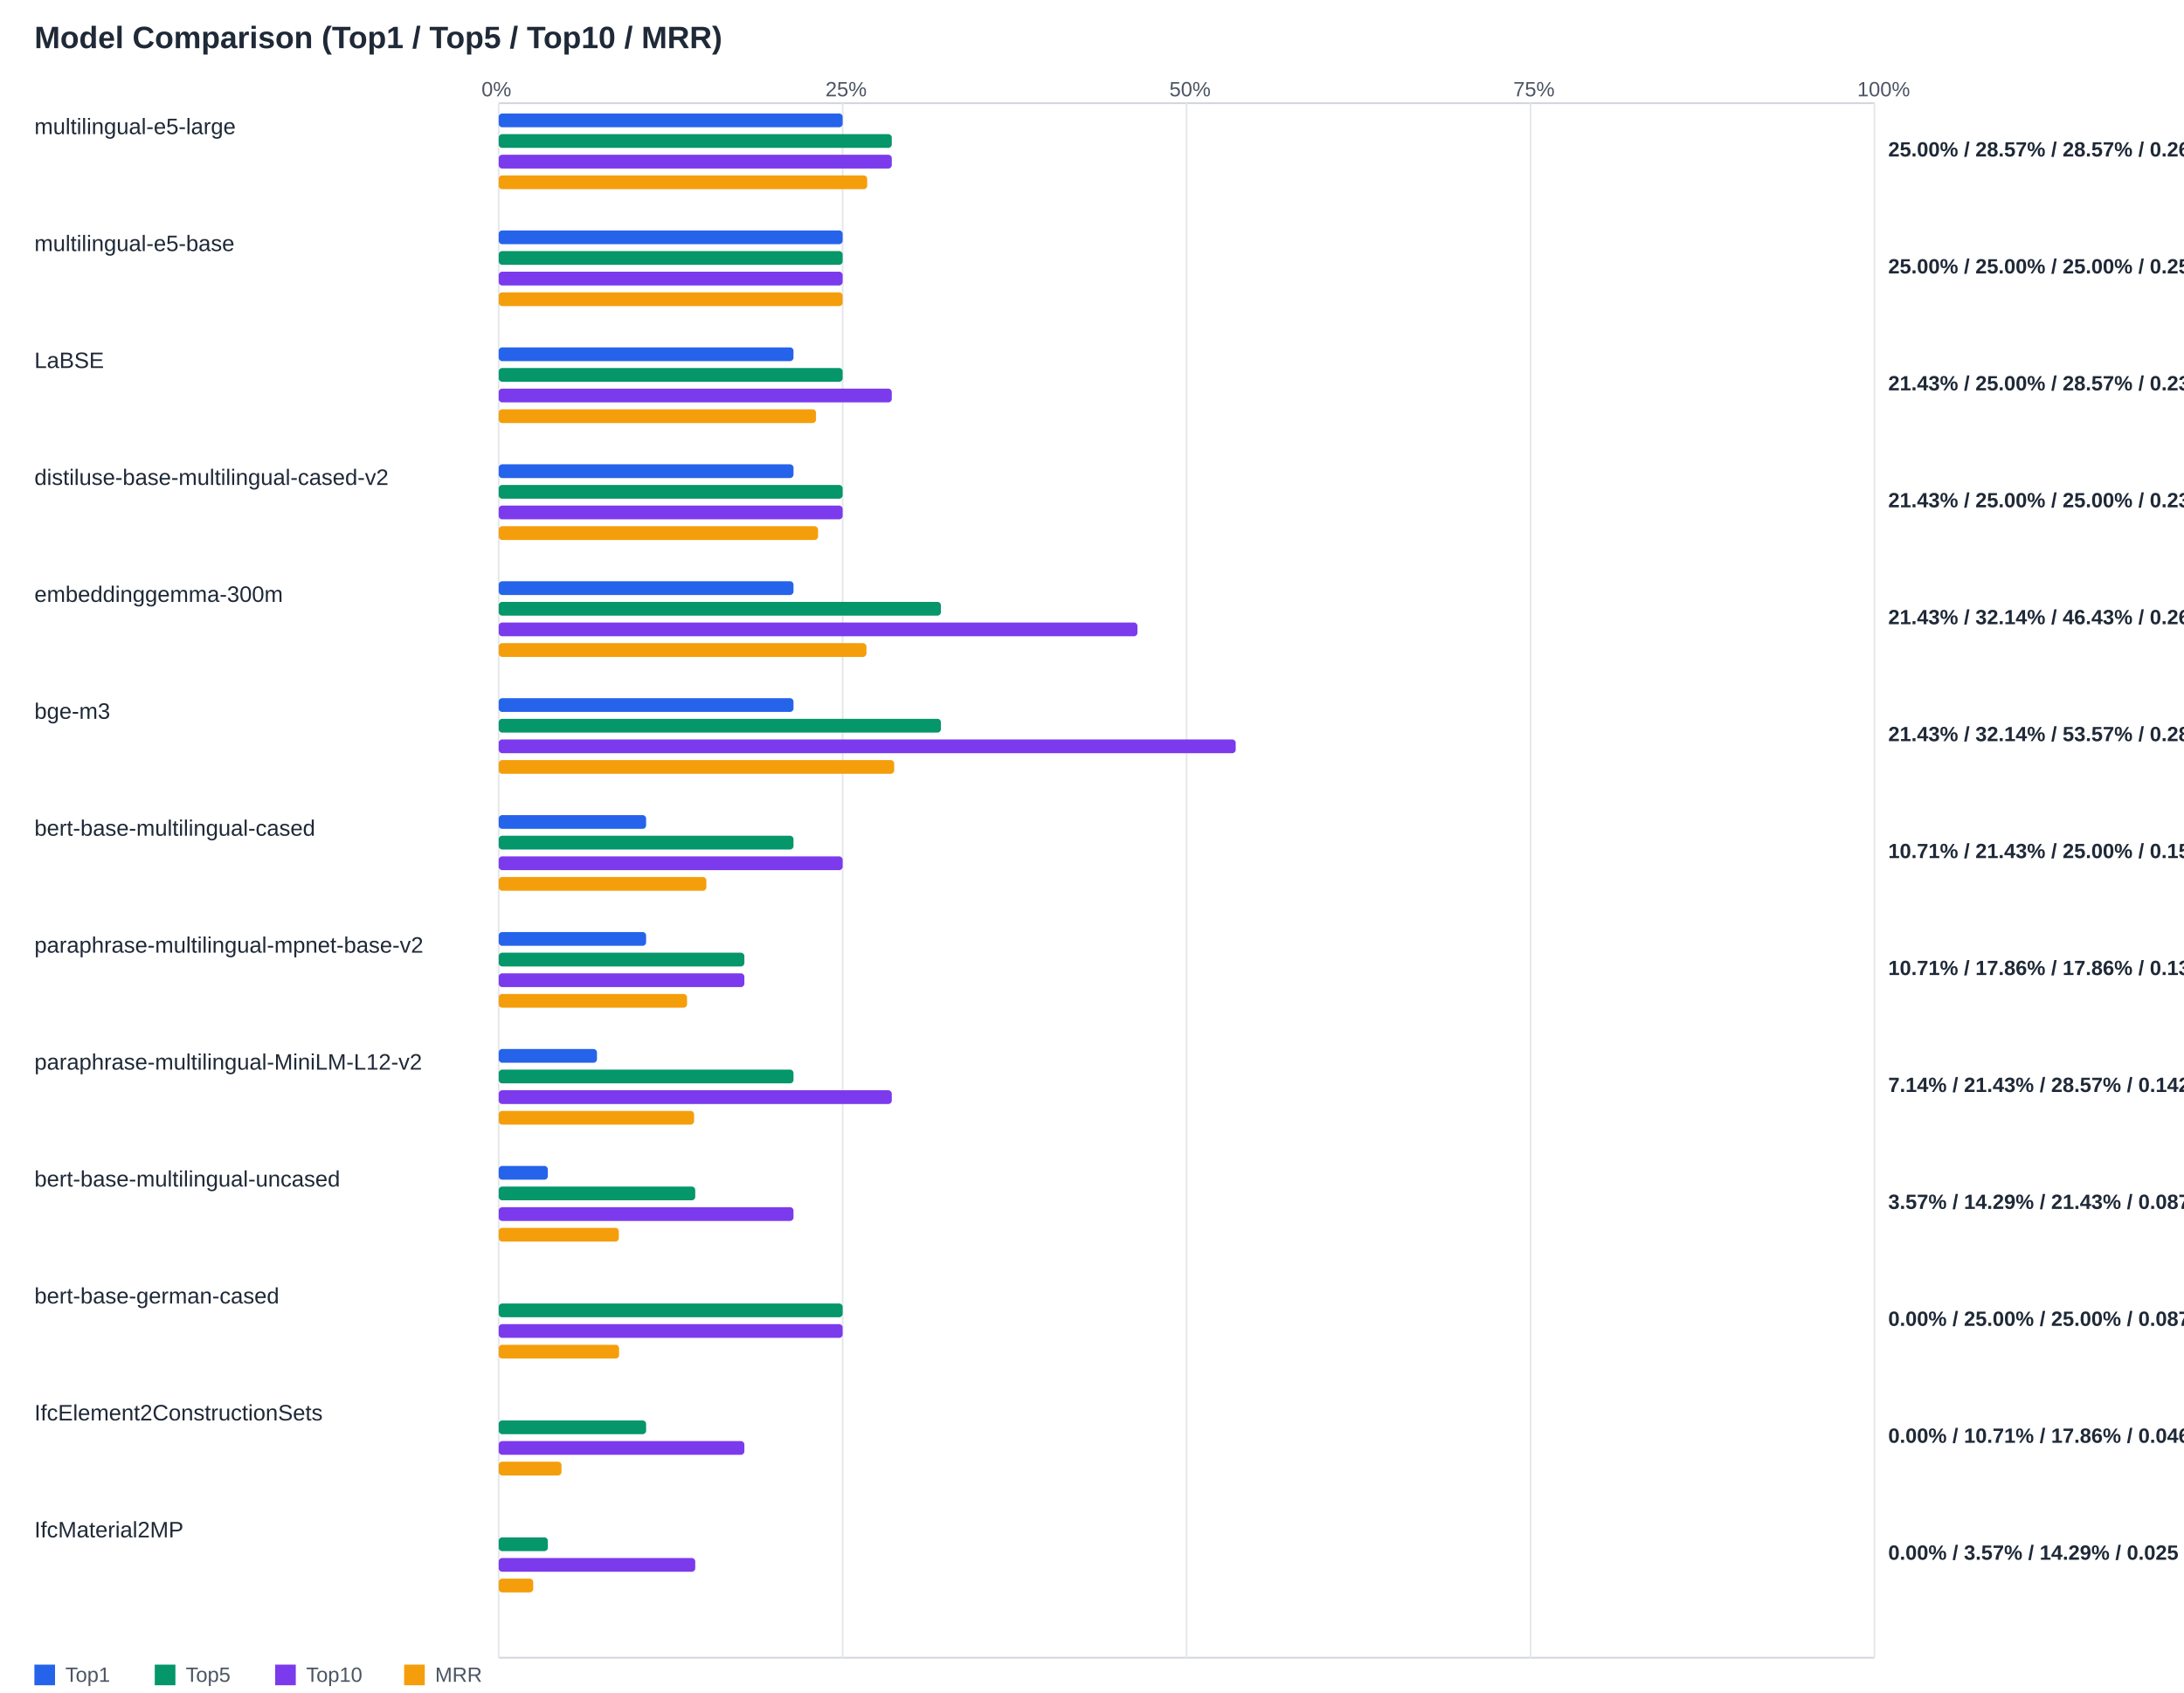
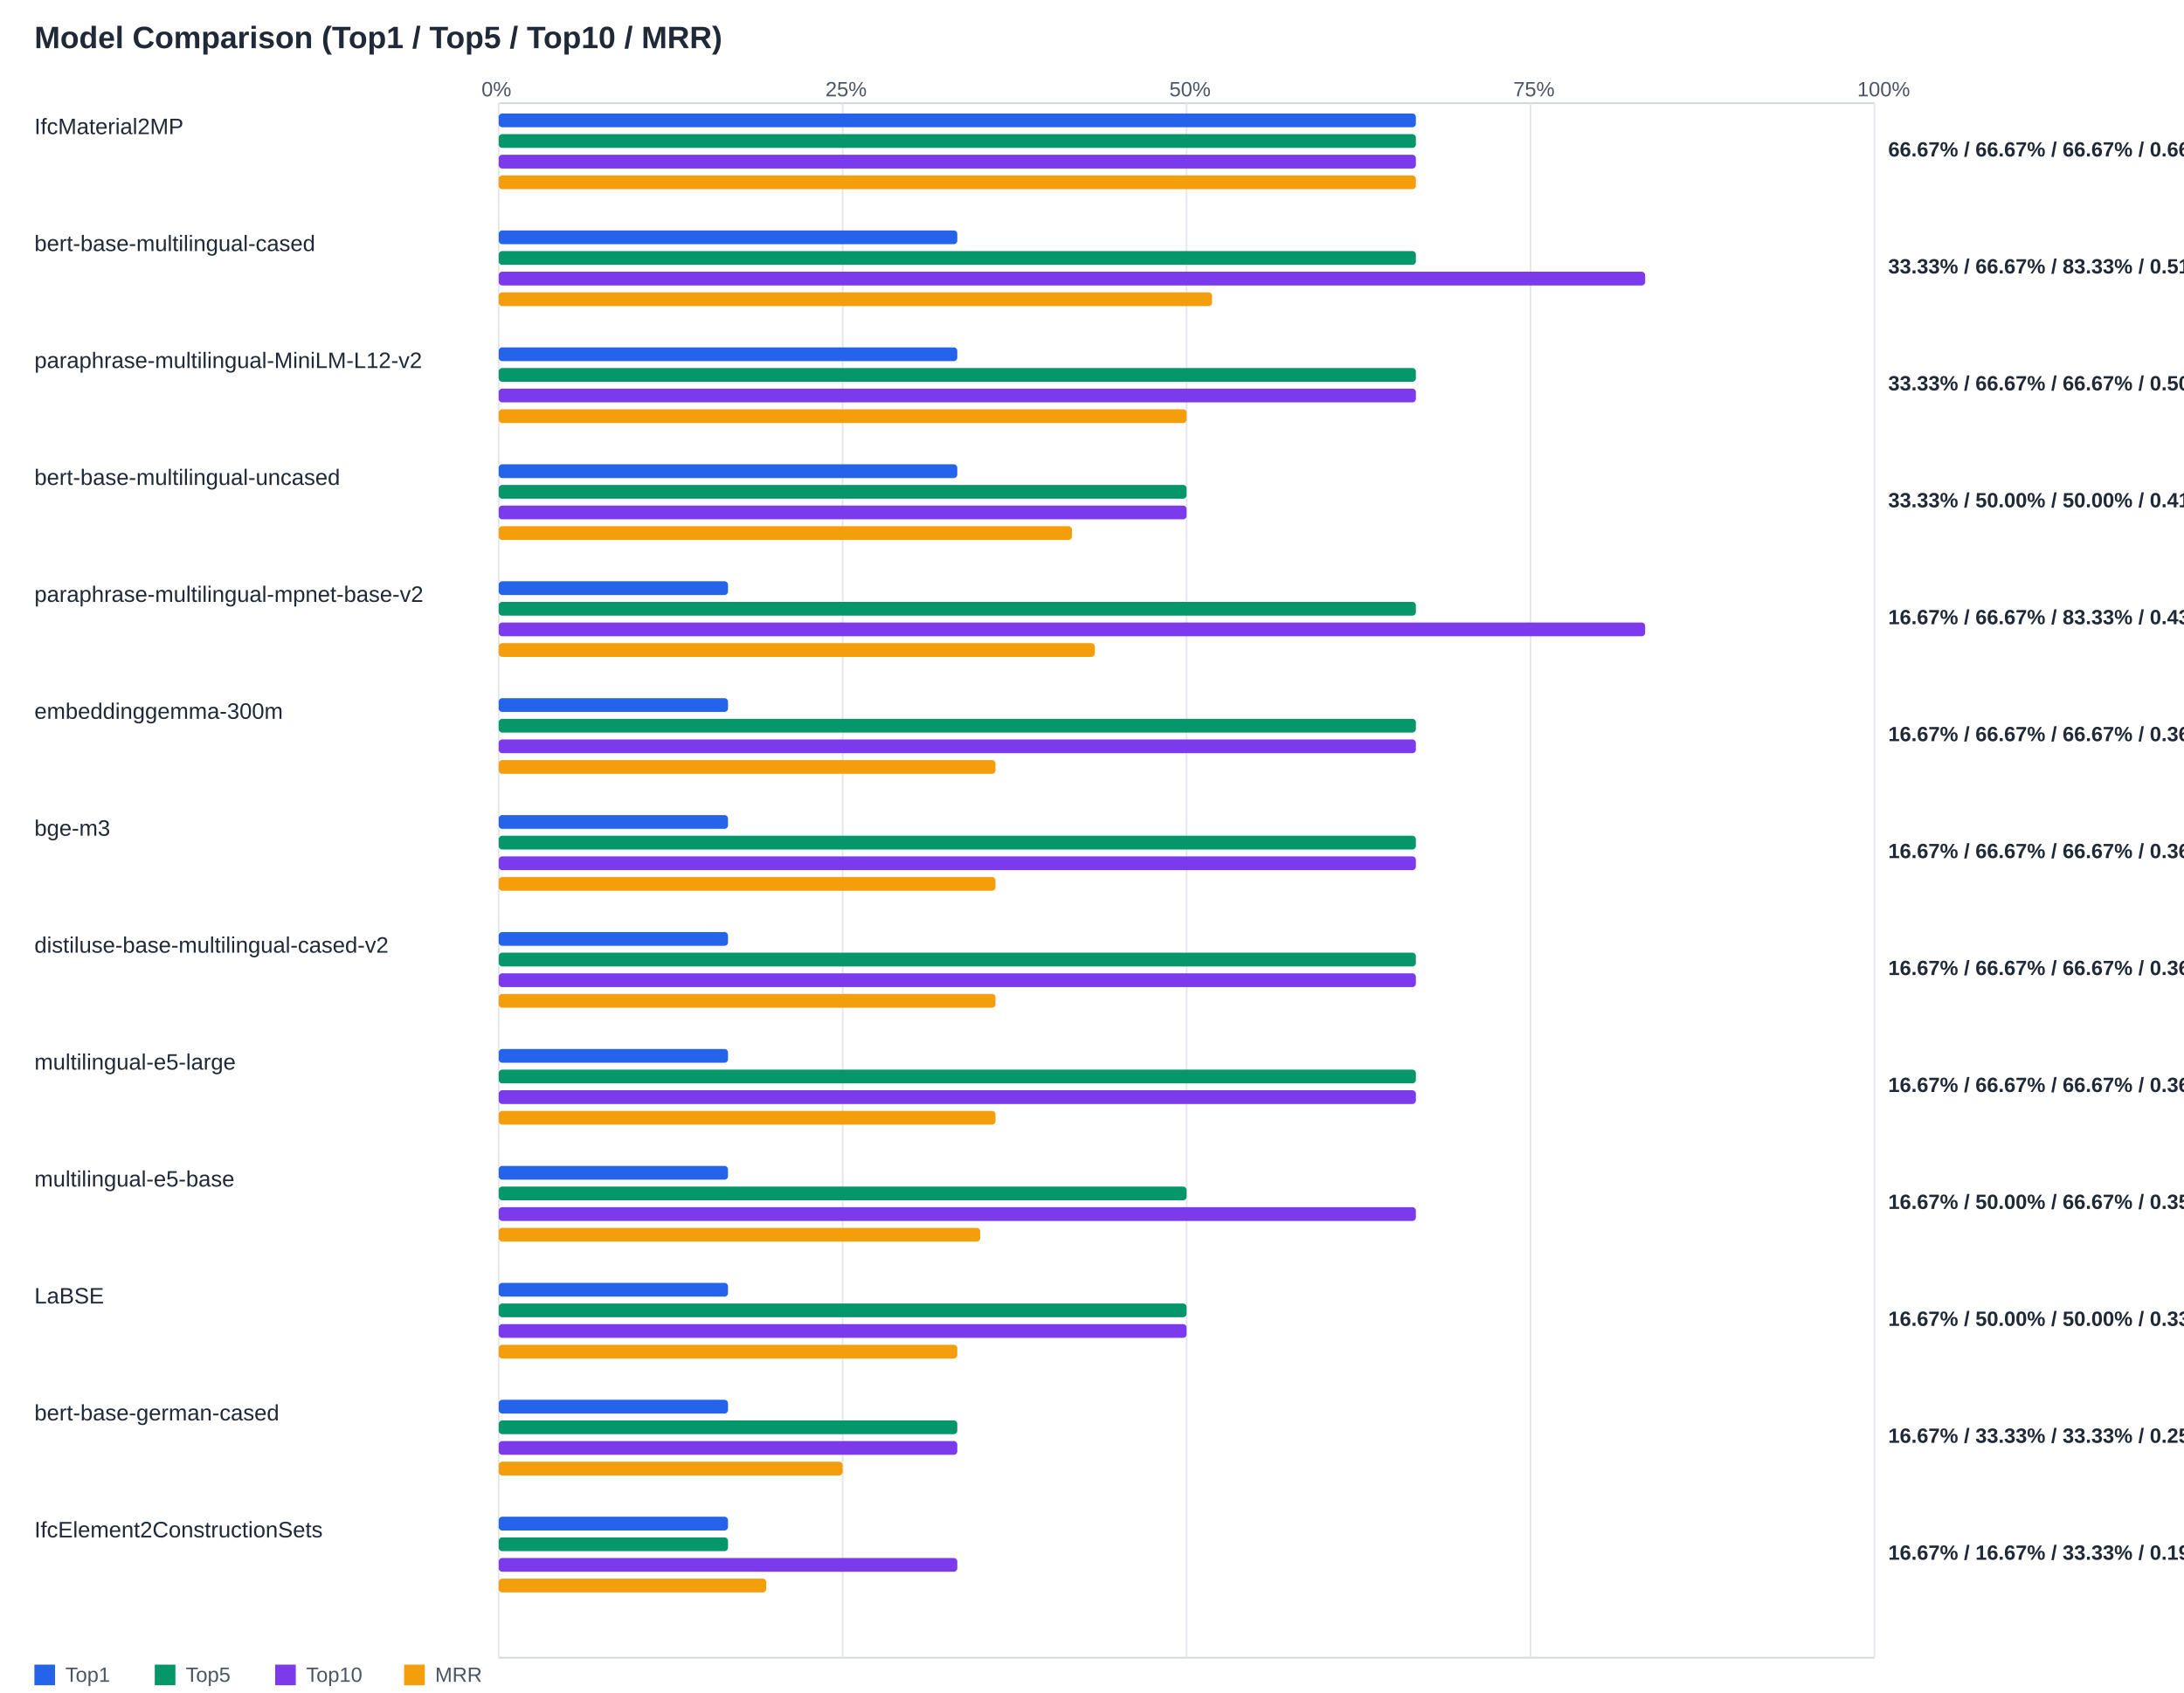
<svg xmlns="http://www.w3.org/2000/svg" width="1270" height="984" viewBox="0 0 1270 984">
  <style>text { font-family: Arial, sans-serif; fill: #1f2937; } .label { font-size: 13px; } .title { font-size: 18px; font-weight: bold; } .axis { font-size: 12px; fill: #4b5563; } .value { font-size: 12px; font-weight: bold; }</style>
  <text x="20" y="28" class="title">Model Comparison (Top1 / Top5 / Top10 / MRR)</text>
  <line x1="290" y1="60" x2="1090" y2="60" stroke="#d1d5db" stroke-width="1" />
  <line x1="290" y1="964" x2="1090" y2="964" stroke="#d1d5db" stroke-width="1" />
  <line x1="290.0" y1="60" x2="290.0" y2="964" stroke="#e5e7eb" stroke-width="1" />
  <text x="280.0" y="56" class="axis">0%</text>
  <line x1="490.0" y1="60" x2="490.0" y2="964" stroke="#e5e7eb" stroke-width="1" />
  <text x="480.0" y="56" class="axis">25%</text>
  <line x1="690.0" y1="60" x2="690.0" y2="964" stroke="#e5e7eb" stroke-width="1" />
  <text x="680.0" y="56" class="axis">50%</text>
  <line x1="890.0" y1="60" x2="890.0" y2="964" stroke="#e5e7eb" stroke-width="1" />
  <text x="880.0" y="56" class="axis">75%</text>
  <line x1="1090.0" y1="60" x2="1090.0" y2="964" stroke="#e5e7eb" stroke-width="1" />
  <text x="1080.0" y="56" class="axis">100%</text>
  <rect x="20" y="968" width="12" height="12" fill="#2563eb" />
  <text x="38" y="978" class="axis">Top1</text>
  <rect x="90" y="968" width="12" height="12" fill="#059669" />
  <text x="108" y="978" class="axis">Top5</text>
  <rect x="160" y="968" width="12" height="12" fill="#7c3aed" />
  <text x="178" y="978" class="axis">Top10</text>
  <rect x="235" y="968" width="12" height="12" fill="#f59e0b" />
  <text x="253" y="978" class="axis">MRR</text>
-   <text x="20" y="78" class="label">multilingual-e5-large</text>
-   <rect x="290" y="66" width="200.0" height="8" fill="#2563eb" rx="2" />
-   <rect x="290" y="78" width="228.571" height="8" fill="#059669" rx="2" />
-   <rect x="290" y="90" width="228.571" height="8" fill="#7c3aed" rx="2" />
-   <rect x="290" y="102" width="214.286" height="8" fill="#f59e0b" rx="2" />
-   <text x="1098" y="91" class="value">25.00% / 28.57% / 28.57% / 0.268</text>
-   <text x="20" y="146" class="label">multilingual-e5-base</text>
-   <rect x="290" y="134" width="200.0" height="8" fill="#2563eb" rx="2" />
-   <rect x="290" y="146" width="200.0" height="8" fill="#059669" rx="2" />
-   <rect x="290" y="158" width="200.0" height="8" fill="#7c3aed" rx="2" />
-   <rect x="290" y="170" width="200.0" height="8" fill="#f59e0b" rx="2" />
-   <text x="1098" y="159" class="value">25.00% / 25.00% / 25.00% / 0.250</text>
-   <text x="20" y="214" class="label">LaBSE</text>
-   <rect x="290" y="202" width="171.429" height="8" fill="#2563eb" rx="2" />
-   <rect x="290" y="214" width="200.0" height="8" fill="#059669" rx="2" />
-   <rect x="290" y="226" width="228.571" height="8" fill="#7c3aed" rx="2" />
-   <rect x="290" y="238" width="184.524" height="8" fill="#f59e0b" rx="2" />
-   <text x="1098" y="227" class="value">21.43% / 25.00% / 28.57% / 0.231</text>
-   <text x="20" y="282" class="label">distiluse-base-multilingual-cased-v2</text>
-   <rect x="290" y="270" width="171.429" height="8" fill="#2563eb" rx="2" />
-   <rect x="290" y="282" width="200.0" height="8" fill="#059669" rx="2" />
-   <rect x="290" y="294" width="200.0" height="8" fill="#7c3aed" rx="2" />
-   <rect x="290" y="306" width="185.714" height="8" fill="#f59e0b" rx="2" />
-   <text x="1098" y="295" class="value">21.43% / 25.00% / 25.00% / 0.232</text>
-   <text x="20" y="350" class="label">embeddinggemma-300m</text>
-   <rect x="290" y="338" width="171.429" height="8" fill="#2563eb" rx="2" />
-   <rect x="290" y="350" width="257.143" height="8" fill="#059669" rx="2" />
-   <rect x="290" y="362" width="371.429" height="8" fill="#7c3aed" rx="2" />
-   <rect x="290" y="374" width="213.843" height="8" fill="#f59e0b" rx="2" />
-   <text x="1098" y="363" class="value">21.43% / 32.14% / 46.43% / 0.267</text>
-   <text x="20" y="418" class="label">bge-m3</text>
-   <rect x="290" y="406" width="171.429" height="8" fill="#2563eb" rx="2" />
-   <rect x="290" y="418" width="257.143" height="8" fill="#059669" rx="2" />
-   <rect x="290" y="430" width="428.571" height="8" fill="#7c3aed" rx="2" />
-   <rect x="290" y="442" width="229.989" height="8" fill="#f59e0b" rx="2" />
-   <text x="1098" y="431" class="value">21.43% / 32.14% / 53.57% / 0.287</text>
-   <text x="20" y="486" class="label">bert-base-multilingual-cased</text>
-   <rect x="290" y="474" width="85.714" height="8" fill="#2563eb" rx="2" />
-   <rect x="290" y="486" width="171.429" height="8" fill="#059669" rx="2" />
-   <rect x="290" y="498" width="200.0" height="8" fill="#7c3aed" rx="2" />
-   <rect x="290" y="510" width="120.748" height="8" fill="#f59e0b" rx="2" />
-   <text x="1098" y="499" class="value">10.71% / 21.43% / 25.00% / 0.151</text>
-   <text x="20" y="554" class="label">paraphrase-multilingual-mpnet-base-v2</text>
-   <rect x="290" y="542" width="85.714" height="8" fill="#2563eb" rx="2" />
-   <rect x="290" y="554" width="142.857" height="8" fill="#059669" rx="2" />
-   <rect x="290" y="566" width="142.857" height="8" fill="#7c3aed" rx="2" />
-   <rect x="290" y="578" width="109.524" height="8" fill="#f59e0b" rx="2" />
-   <text x="1098" y="567" class="value">10.71% / 17.86% / 17.86% / 0.137</text>
-   <text x="20" y="622" class="label">paraphrase-multilingual-MiniLM-L12-v2</text>
-   <rect x="290" y="610" width="57.143" height="8" fill="#2563eb" rx="2" />
-   <rect x="290" y="622" width="171.429" height="8" fill="#059669" rx="2" />
-   <rect x="290" y="634" width="228.571" height="8" fill="#7c3aed" rx="2" />
-   <rect x="290" y="646" width="113.606" height="8" fill="#f59e0b" rx="2" />
-   <text x="1098" y="635" class="value">7.14% / 21.43% / 28.57% / 0.142</text>
-   <text x="20" y="690" class="label">bert-base-multilingual-uncased</text>
-   <rect x="290" y="678" width="28.571" height="8" fill="#2563eb" rx="2" />
-   <rect x="290" y="690" width="114.286" height="8" fill="#059669" rx="2" />
-   <rect x="290" y="702" width="171.429" height="8" fill="#7c3aed" rx="2" />
-   <rect x="290" y="714" width="69.842" height="8" fill="#f59e0b" rx="2" />
-   <text x="1098" y="703" class="value">3.57% / 14.29% / 21.43% / 0.087</text>
-   <text x="20" y="758" class="label">bert-base-german-cased</text>
-   <rect x="290" y="746" width="0.0" height="8" fill="#2563eb" rx="2" />
-   <rect x="290" y="758" width="200.0" height="8" fill="#059669" rx="2" />
-   <rect x="290" y="770" width="200.0" height="8" fill="#7c3aed" rx="2" />
-   <rect x="290" y="782" width="70.0" height="8" fill="#f59e0b" rx="2" />
-   <text x="1098" y="771" class="value">0.00% / 25.00% / 25.00% / 0.087</text>
-   <text x="20" y="826" class="label">IfcElement2ConstructionSets</text>
-   <rect x="290" y="814" width="0.0" height="8" fill="#2563eb" rx="2" />
-   <rect x="290" y="826" width="85.714" height="8" fill="#059669" rx="2" />
-   <rect x="290" y="838" width="142.857" height="8" fill="#7c3aed" rx="2" />
-   <rect x="290" y="850" width="36.508" height="8" fill="#f59e0b" rx="2" />
-   <text x="1098" y="839" class="value">0.00% / 10.71% / 17.86% / 0.046</text>
-   <text x="20" y="894" class="label">IfcMaterial2MP</text>
-   <rect x="290" y="882" width="0.0" height="8" fill="#2563eb" rx="2" />
-   <rect x="290" y="894" width="28.571" height="8" fill="#059669" rx="2" />
-   <rect x="290" y="906" width="114.286" height="8" fill="#7c3aed" rx="2" />
-   <rect x="290" y="918" width="20.068" height="8" fill="#f59e0b" rx="2" />
-   <text x="1098" y="907" class="value">0.00% / 3.57% / 14.29% / 0.025</text>
+   <text x="20" y="78" class="label">IfcMaterial2MP</text>
+   <rect x="290" y="66" width="533.334" height="8" fill="#2563eb" rx="2" />
+   <rect x="290" y="78" width="533.334" height="8" fill="#059669" rx="2" />
+   <rect x="290" y="90" width="533.334" height="8" fill="#7c3aed" rx="2" />
+   <rect x="290" y="102" width="533.334" height="8" fill="#f59e0b" rx="2" />
+   <text x="1098" y="91" class="value">66.67% / 66.67% / 66.67% / 0.667</text>
+   <text x="20" y="146" class="label">bert-base-multilingual-cased</text>
+   <rect x="290" y="134" width="266.666" height="8" fill="#2563eb" rx="2" />
+   <rect x="290" y="146" width="533.334" height="8" fill="#059669" rx="2" />
+   <rect x="290" y="158" width="666.666" height="8" fill="#7c3aed" rx="2" />
+   <rect x="290" y="170" width="414.815" height="8" fill="#f59e0b" rx="2" />
+   <text x="1098" y="159" class="value">33.33% / 66.67% / 83.33% / 0.519</text>
+   <text x="20" y="214" class="label">paraphrase-multilingual-MiniLM-L12-v2</text>
+   <rect x="290" y="202" width="266.666" height="8" fill="#2563eb" rx="2" />
+   <rect x="290" y="214" width="533.334" height="8" fill="#059669" rx="2" />
+   <rect x="290" y="226" width="533.334" height="8" fill="#7c3aed" rx="2" />
+   <rect x="290" y="238" width="400.0" height="8" fill="#f59e0b" rx="2" />
+   <text x="1098" y="227" class="value">33.33% / 66.67% / 66.67% / 0.500</text>
+   <text x="20" y="282" class="label">bert-base-multilingual-uncased</text>
+   <rect x="290" y="270" width="266.666" height="8" fill="#2563eb" rx="2" />
+   <rect x="290" y="282" width="400.0" height="8" fill="#059669" rx="2" />
+   <rect x="290" y="294" width="400.0" height="8" fill="#7c3aed" rx="2" />
+   <rect x="290" y="306" width="333.334" height="8" fill="#f59e0b" rx="2" />
+   <text x="1098" y="295" class="value">33.33% / 50.00% / 50.00% / 0.417</text>
+   <text x="20" y="350" class="label">paraphrase-multilingual-mpnet-base-v2</text>
+   <rect x="290" y="338" width="133.334" height="8" fill="#2563eb" rx="2" />
+   <rect x="290" y="350" width="533.334" height="8" fill="#059669" rx="2" />
+   <rect x="290" y="362" width="666.666" height="8" fill="#7c3aed" rx="2" />
+   <rect x="290" y="374" width="346.666" height="8" fill="#f59e0b" rx="2" />
+   <text x="1098" y="363" class="value">16.67% / 66.67% / 83.33% / 0.433</text>
+   <text x="20" y="418" class="label">embeddinggemma-300m</text>
+   <rect x="290" y="406" width="133.334" height="8" fill="#2563eb" rx="2" />
+   <rect x="290" y="418" width="533.334" height="8" fill="#059669" rx="2" />
+   <rect x="290" y="430" width="533.334" height="8" fill="#7c3aed" rx="2" />
+   <rect x="290" y="442" width="288.889" height="8" fill="#f59e0b" rx="2" />
+   <text x="1098" y="431" class="value">16.67% / 66.67% / 66.67% / 0.361</text>
+   <text x="20" y="486" class="label">bge-m3</text>
+   <rect x="290" y="474" width="133.334" height="8" fill="#2563eb" rx="2" />
+   <rect x="290" y="486" width="533.334" height="8" fill="#059669" rx="2" />
+   <rect x="290" y="498" width="533.334" height="8" fill="#7c3aed" rx="2" />
+   <rect x="290" y="510" width="288.889" height="8" fill="#f59e0b" rx="2" />
+   <text x="1098" y="499" class="value">16.67% / 66.67% / 66.67% / 0.361</text>
+   <text x="20" y="554" class="label">distiluse-base-multilingual-cased-v2</text>
+   <rect x="290" y="542" width="133.334" height="8" fill="#2563eb" rx="2" />
+   <rect x="290" y="554" width="533.334" height="8" fill="#059669" rx="2" />
+   <rect x="290" y="566" width="533.334" height="8" fill="#7c3aed" rx="2" />
+   <rect x="290" y="578" width="288.889" height="8" fill="#f59e0b" rx="2" />
+   <text x="1098" y="567" class="value">16.67% / 66.67% / 66.67% / 0.361</text>
+   <text x="20" y="622" class="label">multilingual-e5-large</text>
+   <rect x="290" y="610" width="133.334" height="8" fill="#2563eb" rx="2" />
+   <rect x="290" y="622" width="533.334" height="8" fill="#059669" rx="2" />
+   <rect x="290" y="634" width="533.334" height="8" fill="#7c3aed" rx="2" />
+   <rect x="290" y="646" width="288.889" height="8" fill="#f59e0b" rx="2" />
+   <text x="1098" y="635" class="value">16.67% / 66.67% / 66.67% / 0.361</text>
+   <text x="20" y="690" class="label">multilingual-e5-base</text>
+   <rect x="290" y="678" width="133.334" height="8" fill="#2563eb" rx="2" />
+   <rect x="290" y="690" width="400.0" height="8" fill="#059669" rx="2" />
+   <rect x="290" y="702" width="533.334" height="8" fill="#7c3aed" rx="2" />
+   <rect x="290" y="714" width="280.0" height="8" fill="#f59e0b" rx="2" />
+   <text x="1098" y="703" class="value">16.67% / 50.00% / 66.67% / 0.350</text>
+   <text x="20" y="758" class="label">LaBSE</text>
+   <rect x="290" y="746" width="133.334" height="8" fill="#2563eb" rx="2" />
+   <rect x="290" y="758" width="400.0" height="8" fill="#059669" rx="2" />
+   <rect x="290" y="770" width="400.0" height="8" fill="#7c3aed" rx="2" />
+   <rect x="290" y="782" width="266.666" height="8" fill="#f59e0b" rx="2" />
+   <text x="1098" y="771" class="value">16.67% / 50.00% / 50.00% / 0.333</text>
+   <text x="20" y="826" class="label">bert-base-german-cased</text>
+   <rect x="290" y="814" width="133.334" height="8" fill="#2563eb" rx="2" />
+   <rect x="290" y="826" width="266.666" height="8" fill="#059669" rx="2" />
+   <rect x="290" y="838" width="266.666" height="8" fill="#7c3aed" rx="2" />
+   <rect x="290" y="850" width="200.0" height="8" fill="#f59e0b" rx="2" />
+   <text x="1098" y="839" class="value">16.67% / 33.33% / 33.33% / 0.250</text>
+   <text x="20" y="894" class="label">IfcElement2ConstructionSets</text>
+   <rect x="290" y="882" width="133.334" height="8" fill="#2563eb" rx="2" />
+   <rect x="290" y="894" width="133.334" height="8" fill="#059669" rx="2" />
+   <rect x="290" y="906" width="266.666" height="8" fill="#7c3aed" rx="2" />
+   <rect x="290" y="918" width="155.555" height="8" fill="#f59e0b" rx="2" />
+   <text x="1098" y="907" class="value">16.67% / 16.67% / 33.33% / 0.194</text>
</svg>
